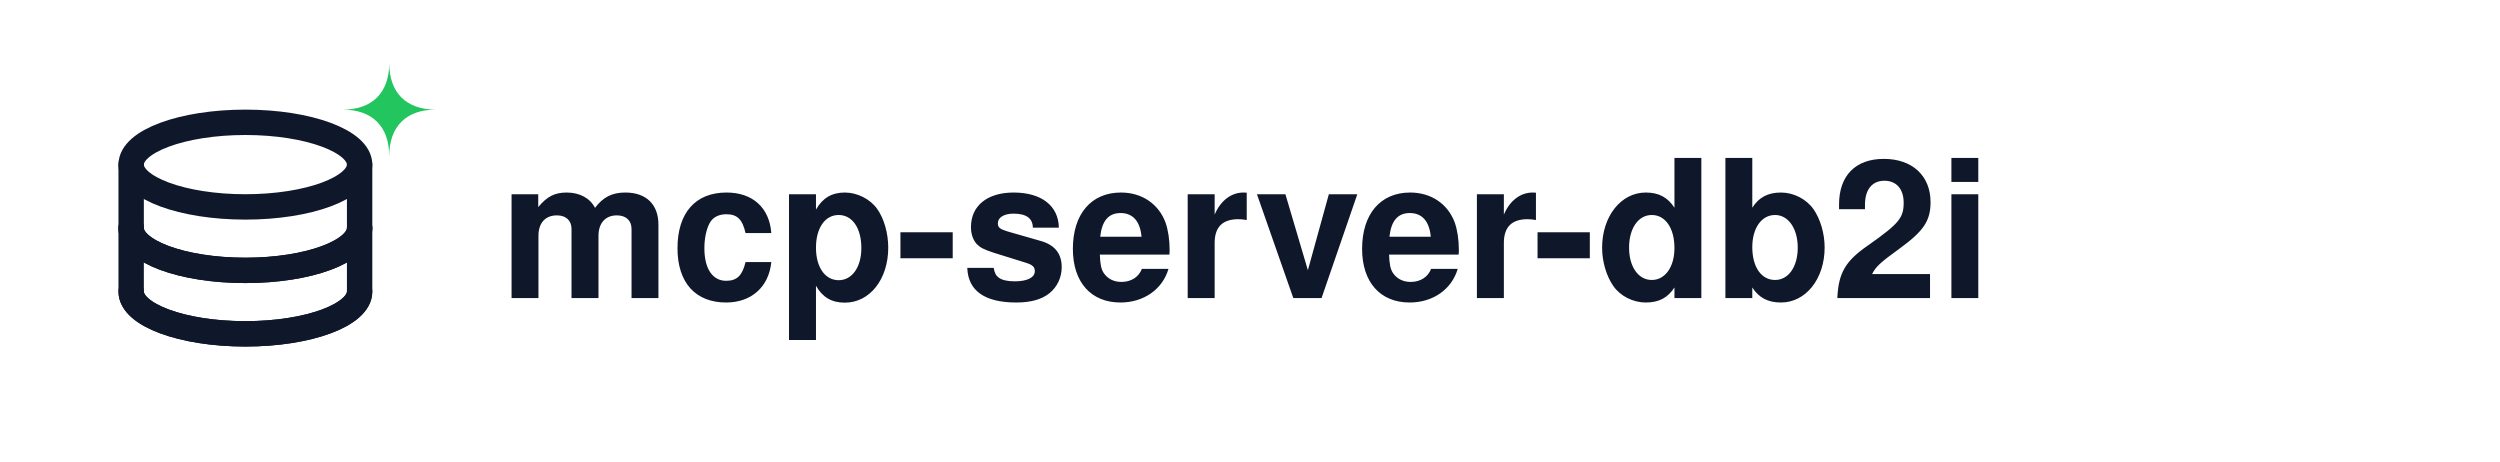
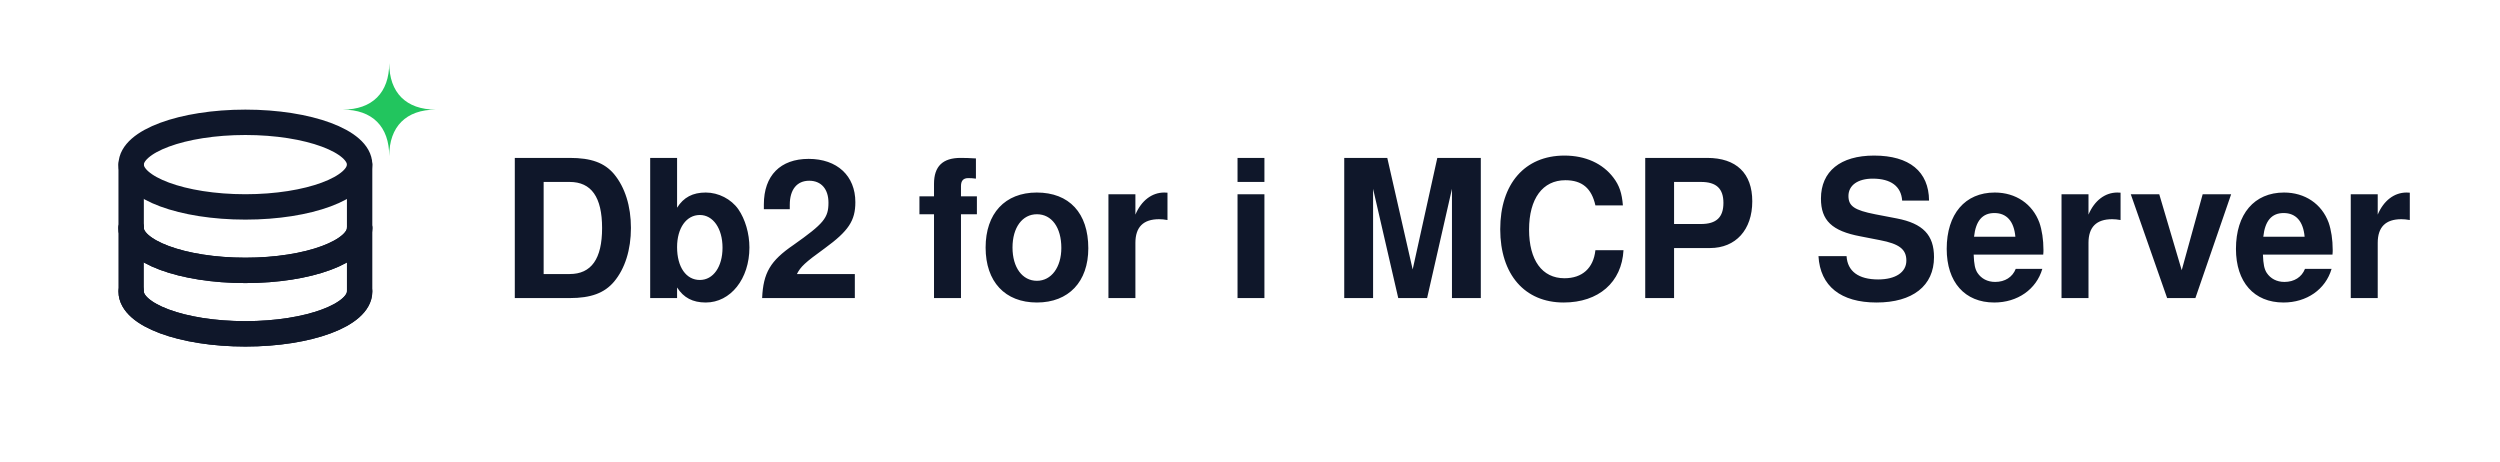
<svg xmlns="http://www.w3.org/2000/svg" viewBox="0 0 520 96" width="520" height="96" fill="none">
  <g transform="translate(0 -8) scale(0.44)">
    <g stroke="#0F172A" stroke-width="12" stroke-linecap="round" stroke-linejoin="round">
      <ellipse cx="116" cy="96" rx="54" ry="20" />
      <path d="M62 96v30c0 11 24 20 54 20s54-9 54-20V96" />
      <path d="M62 126c0 11 24 20 54 20s54-9 54-20" />
      <path d="M62 126v30c0 11 24 20 54 20s54-9 54-20v-30" />
      <path d="M62 156c0 11 24 20 54 20s54-9 54-20" />
    </g>
    <path d="M184 48C184 62 192 70 206 70C192 70 184 78 184 92C184 78 176 70 162 70C176 70 184 62 184 48Z" fill="#22C55E" />
  </g>
-   <text x="104" y="62" fill="#0F172A" font-family="ui-sans-serif, system-ui, -apple-system, 'Segoe UI', Helvetica, Arial, sans-serif" font-size="40" font-weight="600">mcp-server-db2i</text>
+   <text x="104" y="62" fill="#0F172A" font-family="ui-sans-serif, system-ui, -apple-system, 'Segoe UI', Helvetica, Arial, sans-serif" font-size="40" font-weight="600">Db2 for i MCP Server</text>
</svg>
